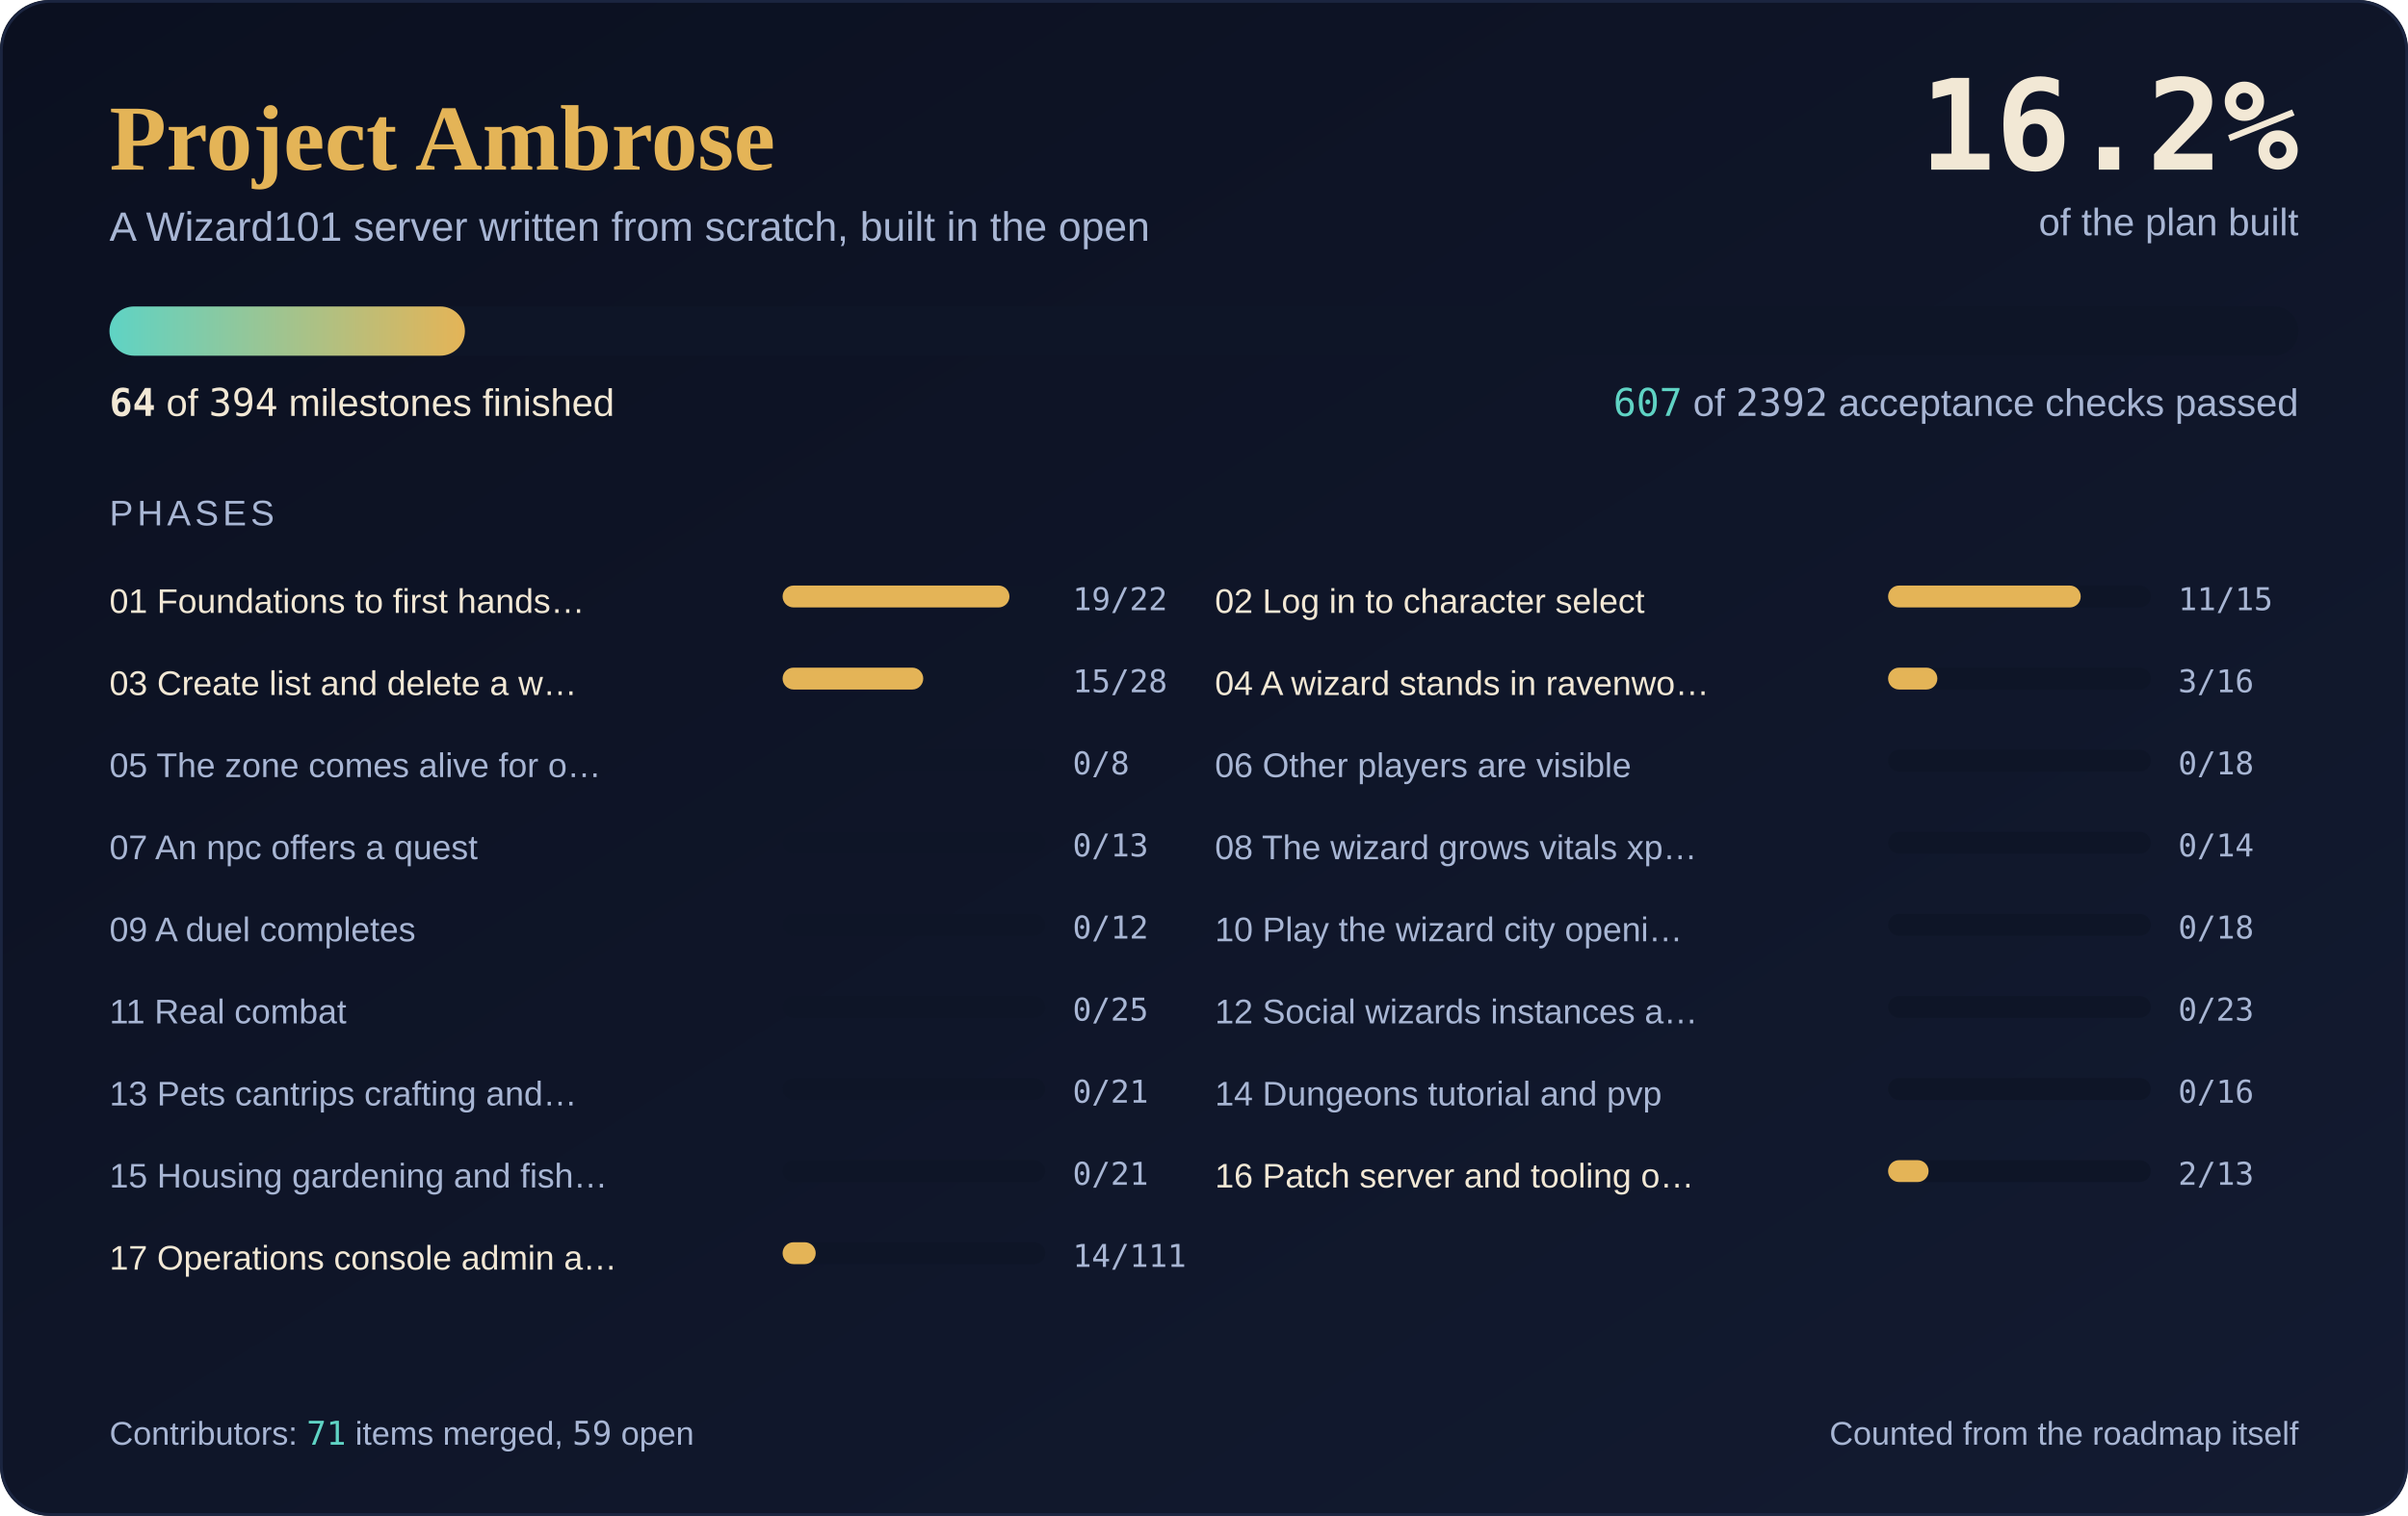
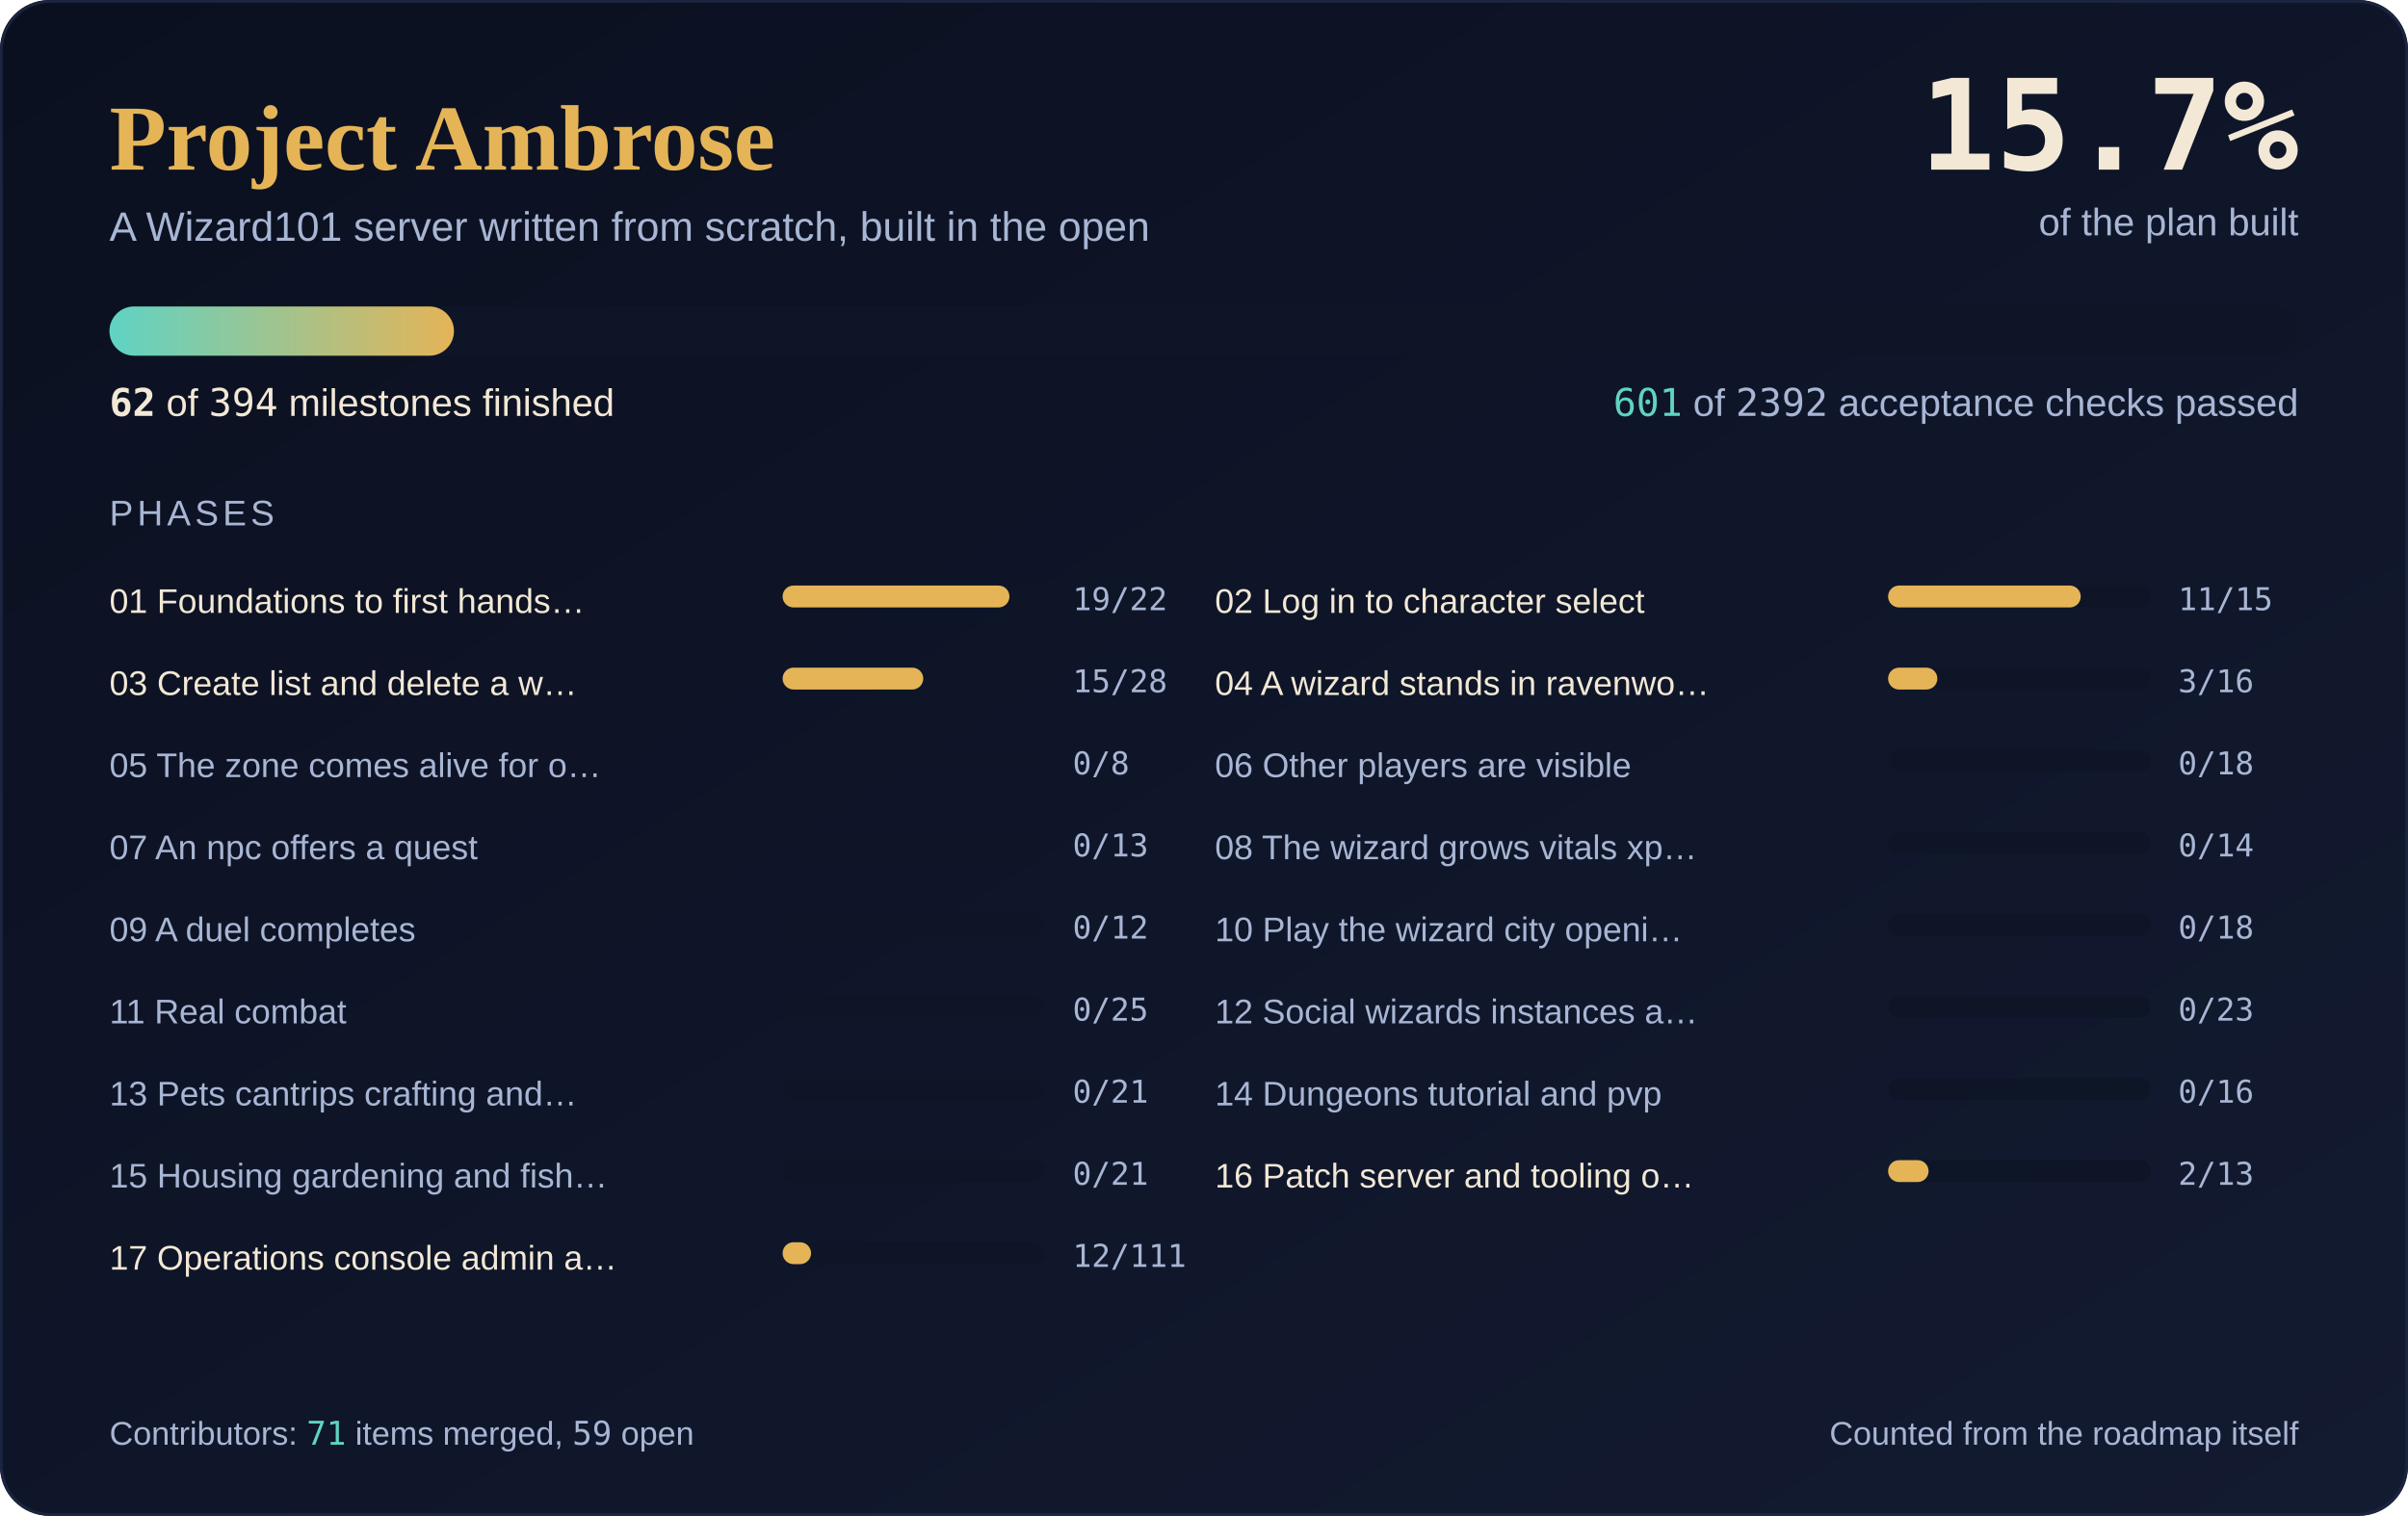
- <svg xmlns="http://www.w3.org/2000/svg" width="880" height="554" viewBox="0 0 880 554" role="img" aria-label="Project Ambrose progress: 64 of 394 milestones complete, 16.2 percent">
+ <svg xmlns="http://www.w3.org/2000/svg" width="880" height="554" viewBox="0 0 880 554" role="img" aria-label="Project Ambrose progress: 62 of 394 milestones complete, 15.7 percent">
  <defs>
    <linearGradient id="sky" x1="0" y1="0" x2="1" y2="1">
      <stop offset="0" stop-color="#0B1020" />
      <stop offset="1" stop-color="#131B31" />
    </linearGradient>
    <linearGradient id="fill" x1="0" y1="0" x2="1" y2="0">
      <stop offset="0" stop-color="#5FD3C4" />
      <stop offset="1" stop-color="#E4B457" />
    </linearGradient>
  </defs>
  <rect width="880" height="554" rx="18" fill="url(#sky)" />
  <rect x="0.5" y="0.5" width="879" height="553" rx="18" fill="none" stroke="#1B2540" />
  <text x="40" y="62" font-family="'Cormorant Garamond', Georgia, 'Times New Roman', serif" font-size="34" font-weight="600" fill="#E4B457">Project Ambrose</text>
  <text x="40" y="88" font-family="Karla, 'Segoe UI', 'Helvetica Neue', Arial, sans-serif" font-size="15" fill="#A8B6D4">A Wizard101 server written from scratch, built in the open</text>
-   <text x="840" y="62" text-anchor="end" font-family="'JetBrains Mono', Consolas, 'DejaVu Sans Mono', monospace" font-size="46" font-weight="700" fill="#F2E8D5">16.2%</text>
+   <text x="840" y="62" text-anchor="end" font-family="'JetBrains Mono', Consolas, 'DejaVu Sans Mono', monospace" font-size="46" font-weight="700" fill="#F2E8D5">15.7%</text>
  <text x="840" y="86" text-anchor="end" font-family="Karla, 'Segoe UI', 'Helvetica Neue', Arial, sans-serif" font-size="14" fill="#A8B6D4">of the plan built</text>
  <rect x="40" y="112" width="800" height="18" rx="9.0" fill="#0E1527" />
-   <rect x="40" y="112" width="129.9" height="18" rx="9.0" fill="url(#fill)" />
+   <rect x="40" y="112" width="125.9" height="18" rx="9.0" fill="url(#fill)" />
  <text x="40" y="152" font-family="Karla, 'Segoe UI', 'Helvetica Neue', Arial, sans-serif" font-size="14" fill="#F2E8D5">
-     <tspan font-family="'JetBrains Mono', Consolas, 'DejaVu Sans Mono', monospace" font-weight="700">64</tspan> of <tspan font-family="'JetBrains Mono', Consolas, 'DejaVu Sans Mono', monospace">394</tspan> milestones finished</text>
+     <tspan font-family="'JetBrains Mono', Consolas, 'DejaVu Sans Mono', monospace" font-weight="700">62</tspan> of <tspan font-family="'JetBrains Mono', Consolas, 'DejaVu Sans Mono', monospace">394</tspan> milestones finished</text>
  <text x="840" y="152" text-anchor="end" font-family="Karla, 'Segoe UI', 'Helvetica Neue', Arial, sans-serif" font-size="14" fill="#A8B6D4">
-     <tspan font-family="'JetBrains Mono', Consolas, 'DejaVu Sans Mono', monospace" fill="#5FD3C4">607</tspan> of <tspan font-family="'JetBrains Mono', Consolas, 'DejaVu Sans Mono', monospace">2392</tspan> acceptance checks passed</text>
+     <tspan font-family="'JetBrains Mono', Consolas, 'DejaVu Sans Mono', monospace" fill="#5FD3C4">601</tspan> of <tspan font-family="'JetBrains Mono', Consolas, 'DejaVu Sans Mono', monospace">2392</tspan> acceptance checks passed</text>
  <text x="40" y="192" font-family="Karla, 'Segoe UI', 'Helvetica Neue', Arial, sans-serif" font-size="13" fill="#A8B6D4" letter-spacing="1.5">PHASES</text>
  <text x="40" y="224" font-family="Karla, 'Segoe UI', 'Helvetica Neue', Arial, sans-serif" font-size="12.5" fill="#F2E8D5">01 Foundations to first hands…</text>
  <rect x="286" y="214" width="96" height="8" rx="4.0" fill="#0E1527" />
  <rect x="286" y="214" width="82.9" height="8" rx="4.0" fill="#E4B457" />
  <text x="392" y="223" font-family="'JetBrains Mono', Consolas, 'DejaVu Sans Mono', monospace" font-size="11.5" fill="#A8B6D4">19/22</text>
  <text x="444" y="224" font-family="Karla, 'Segoe UI', 'Helvetica Neue', Arial, sans-serif" font-size="12.5" fill="#F2E8D5">02 Log in to character select</text>
  <rect x="690" y="214" width="96" height="8" rx="4.0" fill="#0E1527" />
  <rect x="690" y="214" width="70.4" height="8" rx="4.0" fill="#E4B457" />
  <text x="796" y="223" font-family="'JetBrains Mono', Consolas, 'DejaVu Sans Mono', monospace" font-size="11.5" fill="#A8B6D4">11/15</text>
  <text x="40" y="254" font-family="Karla, 'Segoe UI', 'Helvetica Neue', Arial, sans-serif" font-size="12.5" fill="#F2E8D5">03 Create list and delete a w…</text>
  <rect x="286" y="244" width="96" height="8" rx="4.0" fill="#0E1527" />
  <rect x="286" y="244" width="51.4" height="8" rx="4.0" fill="#E4B457" />
  <text x="392" y="253" font-family="'JetBrains Mono', Consolas, 'DejaVu Sans Mono', monospace" font-size="11.5" fill="#A8B6D4">15/28</text>
  <text x="444" y="254" font-family="Karla, 'Segoe UI', 'Helvetica Neue', Arial, sans-serif" font-size="12.5" fill="#F2E8D5">04 A wizard stands in ravenwo…</text>
  <rect x="690" y="244" width="96" height="8" rx="4.0" fill="#0E1527" />
  <rect x="690" y="244" width="18.0" height="8" rx="4.0" fill="#E4B457" />
  <text x="796" y="253" font-family="'JetBrains Mono', Consolas, 'DejaVu Sans Mono', monospace" font-size="11.5" fill="#A8B6D4">3/16</text>
  <text x="40" y="284" font-family="Karla, 'Segoe UI', 'Helvetica Neue', Arial, sans-serif" font-size="12.5" fill="#A8B6D4">05 The zone comes alive for o…</text>
  <rect x="286" y="274" width="96" height="8" rx="4.0" fill="#0E1527" />
  <text x="392" y="283" font-family="'JetBrains Mono', Consolas, 'DejaVu Sans Mono', monospace" font-size="11.5" fill="#A8B6D4">0/8</text>
  <text x="444" y="284" font-family="Karla, 'Segoe UI', 'Helvetica Neue', Arial, sans-serif" font-size="12.5" fill="#A8B6D4">06 Other players are visible</text>
  <rect x="690" y="274" width="96" height="8" rx="4.0" fill="#0E1527" />
  <text x="796" y="283" font-family="'JetBrains Mono', Consolas, 'DejaVu Sans Mono', monospace" font-size="11.5" fill="#A8B6D4">0/18</text>
  <text x="40" y="314" font-family="Karla, 'Segoe UI', 'Helvetica Neue', Arial, sans-serif" font-size="12.5" fill="#A8B6D4">07 An npc offers a quest</text>
  <rect x="286" y="304" width="96" height="8" rx="4.0" fill="#0E1527" />
  <text x="392" y="313" font-family="'JetBrains Mono', Consolas, 'DejaVu Sans Mono', monospace" font-size="11.5" fill="#A8B6D4">0/13</text>
  <text x="444" y="314" font-family="Karla, 'Segoe UI', 'Helvetica Neue', Arial, sans-serif" font-size="12.5" fill="#A8B6D4">08 The wizard grows vitals xp…</text>
  <rect x="690" y="304" width="96" height="8" rx="4.0" fill="#0E1527" />
  <text x="796" y="313" font-family="'JetBrains Mono', Consolas, 'DejaVu Sans Mono', monospace" font-size="11.5" fill="#A8B6D4">0/14</text>
  <text x="40" y="344" font-family="Karla, 'Segoe UI', 'Helvetica Neue', Arial, sans-serif" font-size="12.5" fill="#A8B6D4">09 A duel completes</text>
  <rect x="286" y="334" width="96" height="8" rx="4.0" fill="#0E1527" />
  <text x="392" y="343" font-family="'JetBrains Mono', Consolas, 'DejaVu Sans Mono', monospace" font-size="11.5" fill="#A8B6D4">0/12</text>
  <text x="444" y="344" font-family="Karla, 'Segoe UI', 'Helvetica Neue', Arial, sans-serif" font-size="12.5" fill="#A8B6D4">10 Play the wizard city openi…</text>
  <rect x="690" y="334" width="96" height="8" rx="4.0" fill="#0E1527" />
  <text x="796" y="343" font-family="'JetBrains Mono', Consolas, 'DejaVu Sans Mono', monospace" font-size="11.5" fill="#A8B6D4">0/18</text>
  <text x="40" y="374" font-family="Karla, 'Segoe UI', 'Helvetica Neue', Arial, sans-serif" font-size="12.5" fill="#A8B6D4">11 Real combat</text>
  <rect x="286" y="364" width="96" height="8" rx="4.0" fill="#0E1527" />
  <text x="392" y="373" font-family="'JetBrains Mono', Consolas, 'DejaVu Sans Mono', monospace" font-size="11.5" fill="#A8B6D4">0/25</text>
  <text x="444" y="374" font-family="Karla, 'Segoe UI', 'Helvetica Neue', Arial, sans-serif" font-size="12.5" fill="#A8B6D4">12 Social wizards instances a…</text>
  <rect x="690" y="364" width="96" height="8" rx="4.0" fill="#0E1527" />
  <text x="796" y="373" font-family="'JetBrains Mono', Consolas, 'DejaVu Sans Mono', monospace" font-size="11.5" fill="#A8B6D4">0/23</text>
  <text x="40" y="404" font-family="Karla, 'Segoe UI', 'Helvetica Neue', Arial, sans-serif" font-size="12.5" fill="#A8B6D4">13 Pets cantrips crafting and…</text>
  <rect x="286" y="394" width="96" height="8" rx="4.0" fill="#0E1527" />
  <text x="392" y="403" font-family="'JetBrains Mono', Consolas, 'DejaVu Sans Mono', monospace" font-size="11.5" fill="#A8B6D4">0/21</text>
  <text x="444" y="404" font-family="Karla, 'Segoe UI', 'Helvetica Neue', Arial, sans-serif" font-size="12.5" fill="#A8B6D4">14 Dungeons tutorial and pvp</text>
  <rect x="690" y="394" width="96" height="8" rx="4.0" fill="#0E1527" />
  <text x="796" y="403" font-family="'JetBrains Mono', Consolas, 'DejaVu Sans Mono', monospace" font-size="11.5" fill="#A8B6D4">0/16</text>
  <text x="40" y="434" font-family="Karla, 'Segoe UI', 'Helvetica Neue', Arial, sans-serif" font-size="12.5" fill="#A8B6D4">15 Housing gardening and fish…</text>
  <rect x="286" y="424" width="96" height="8" rx="4.0" fill="#0E1527" />
  <text x="392" y="433" font-family="'JetBrains Mono', Consolas, 'DejaVu Sans Mono', monospace" font-size="11.5" fill="#A8B6D4">0/21</text>
  <text x="444" y="434" font-family="Karla, 'Segoe UI', 'Helvetica Neue', Arial, sans-serif" font-size="12.5" fill="#F2E8D5">16 Patch server and tooling o…</text>
  <rect x="690" y="424" width="96" height="8" rx="4.0" fill="#0E1527" />
  <rect x="690" y="424" width="14.8" height="8" rx="4.0" fill="#E4B457" />
  <text x="796" y="433" font-family="'JetBrains Mono', Consolas, 'DejaVu Sans Mono', monospace" font-size="11.5" fill="#A8B6D4">2/13</text>
  <text x="40" y="464" font-family="Karla, 'Segoe UI', 'Helvetica Neue', Arial, sans-serif" font-size="12.5" fill="#F2E8D5">17 Operations console admin a…</text>
  <rect x="286" y="454" width="96" height="8" rx="4.0" fill="#0E1527" />
-   <rect x="286" y="454" width="12.1" height="8" rx="4.0" fill="#E4B457" />
-   <text x="392" y="463" font-family="'JetBrains Mono', Consolas, 'DejaVu Sans Mono', monospace" font-size="11.5" fill="#A8B6D4">14/111</text>
+   <rect x="286" y="454" width="10.4" height="8" rx="4.0" fill="#E4B457" />
+   <text x="392" y="463" font-family="'JetBrains Mono', Consolas, 'DejaVu Sans Mono', monospace" font-size="11.5" fill="#A8B6D4">12/111</text>
  <text x="40" y="528" font-family="Karla, 'Segoe UI', 'Helvetica Neue', Arial, sans-serif" font-size="12" fill="#A8B6D4">Contributors: <tspan font-family="'JetBrains Mono', Consolas, 'DejaVu Sans Mono', monospace" fill="#5FD3C4">71</tspan> items merged, <tspan font-family="'JetBrains Mono', Consolas, 'DejaVu Sans Mono', monospace">59</tspan> open</text>
  <text x="840" y="528" text-anchor="end" font-family="Karla, 'Segoe UI', 'Helvetica Neue', Arial, sans-serif" font-size="12" fill="#A8B6D4">Counted from the roadmap itself</text>
</svg>
